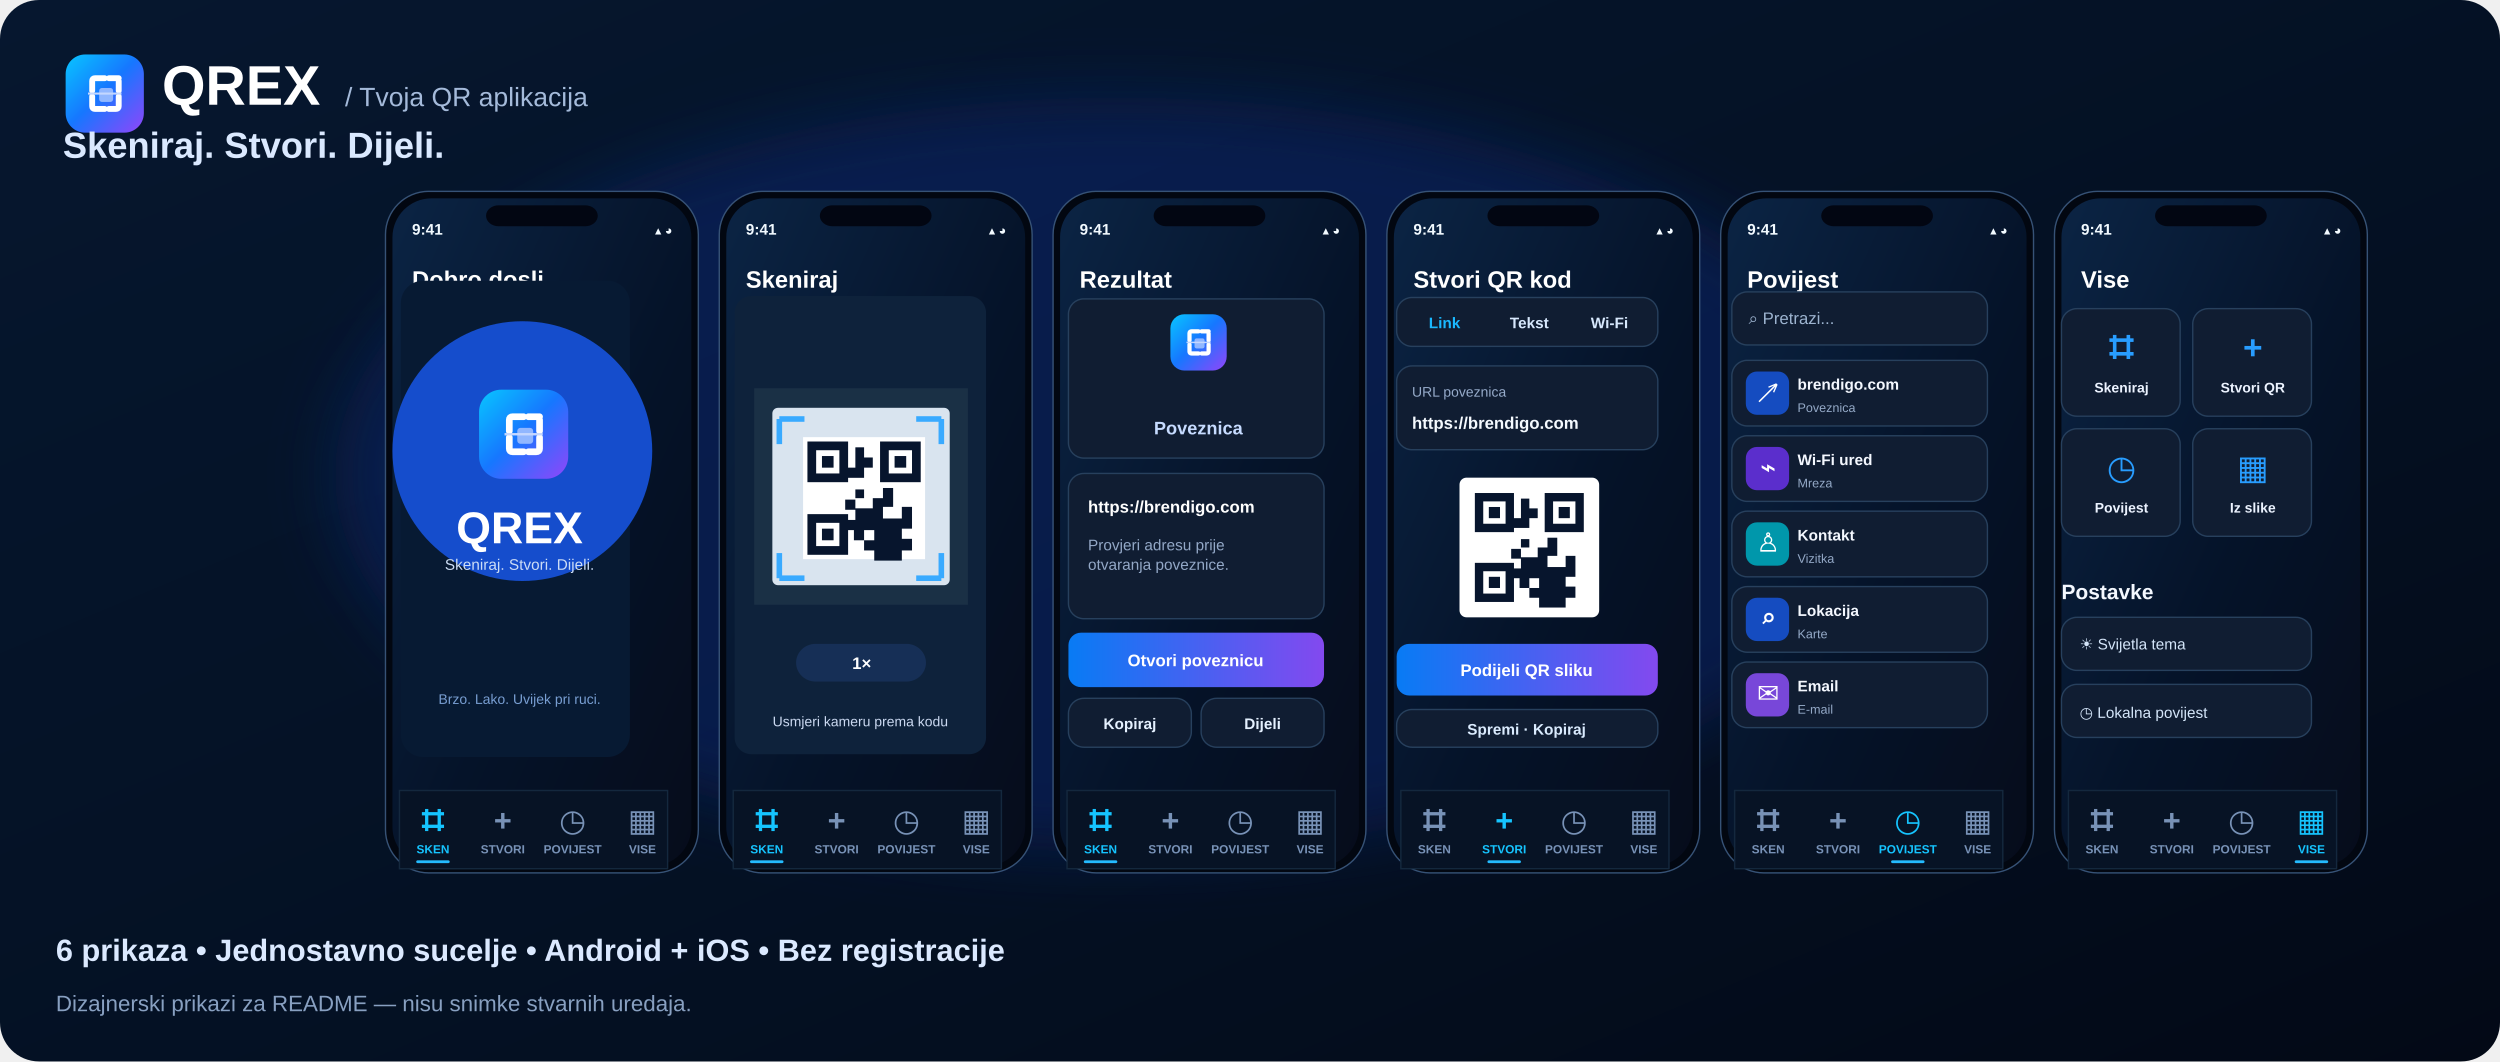
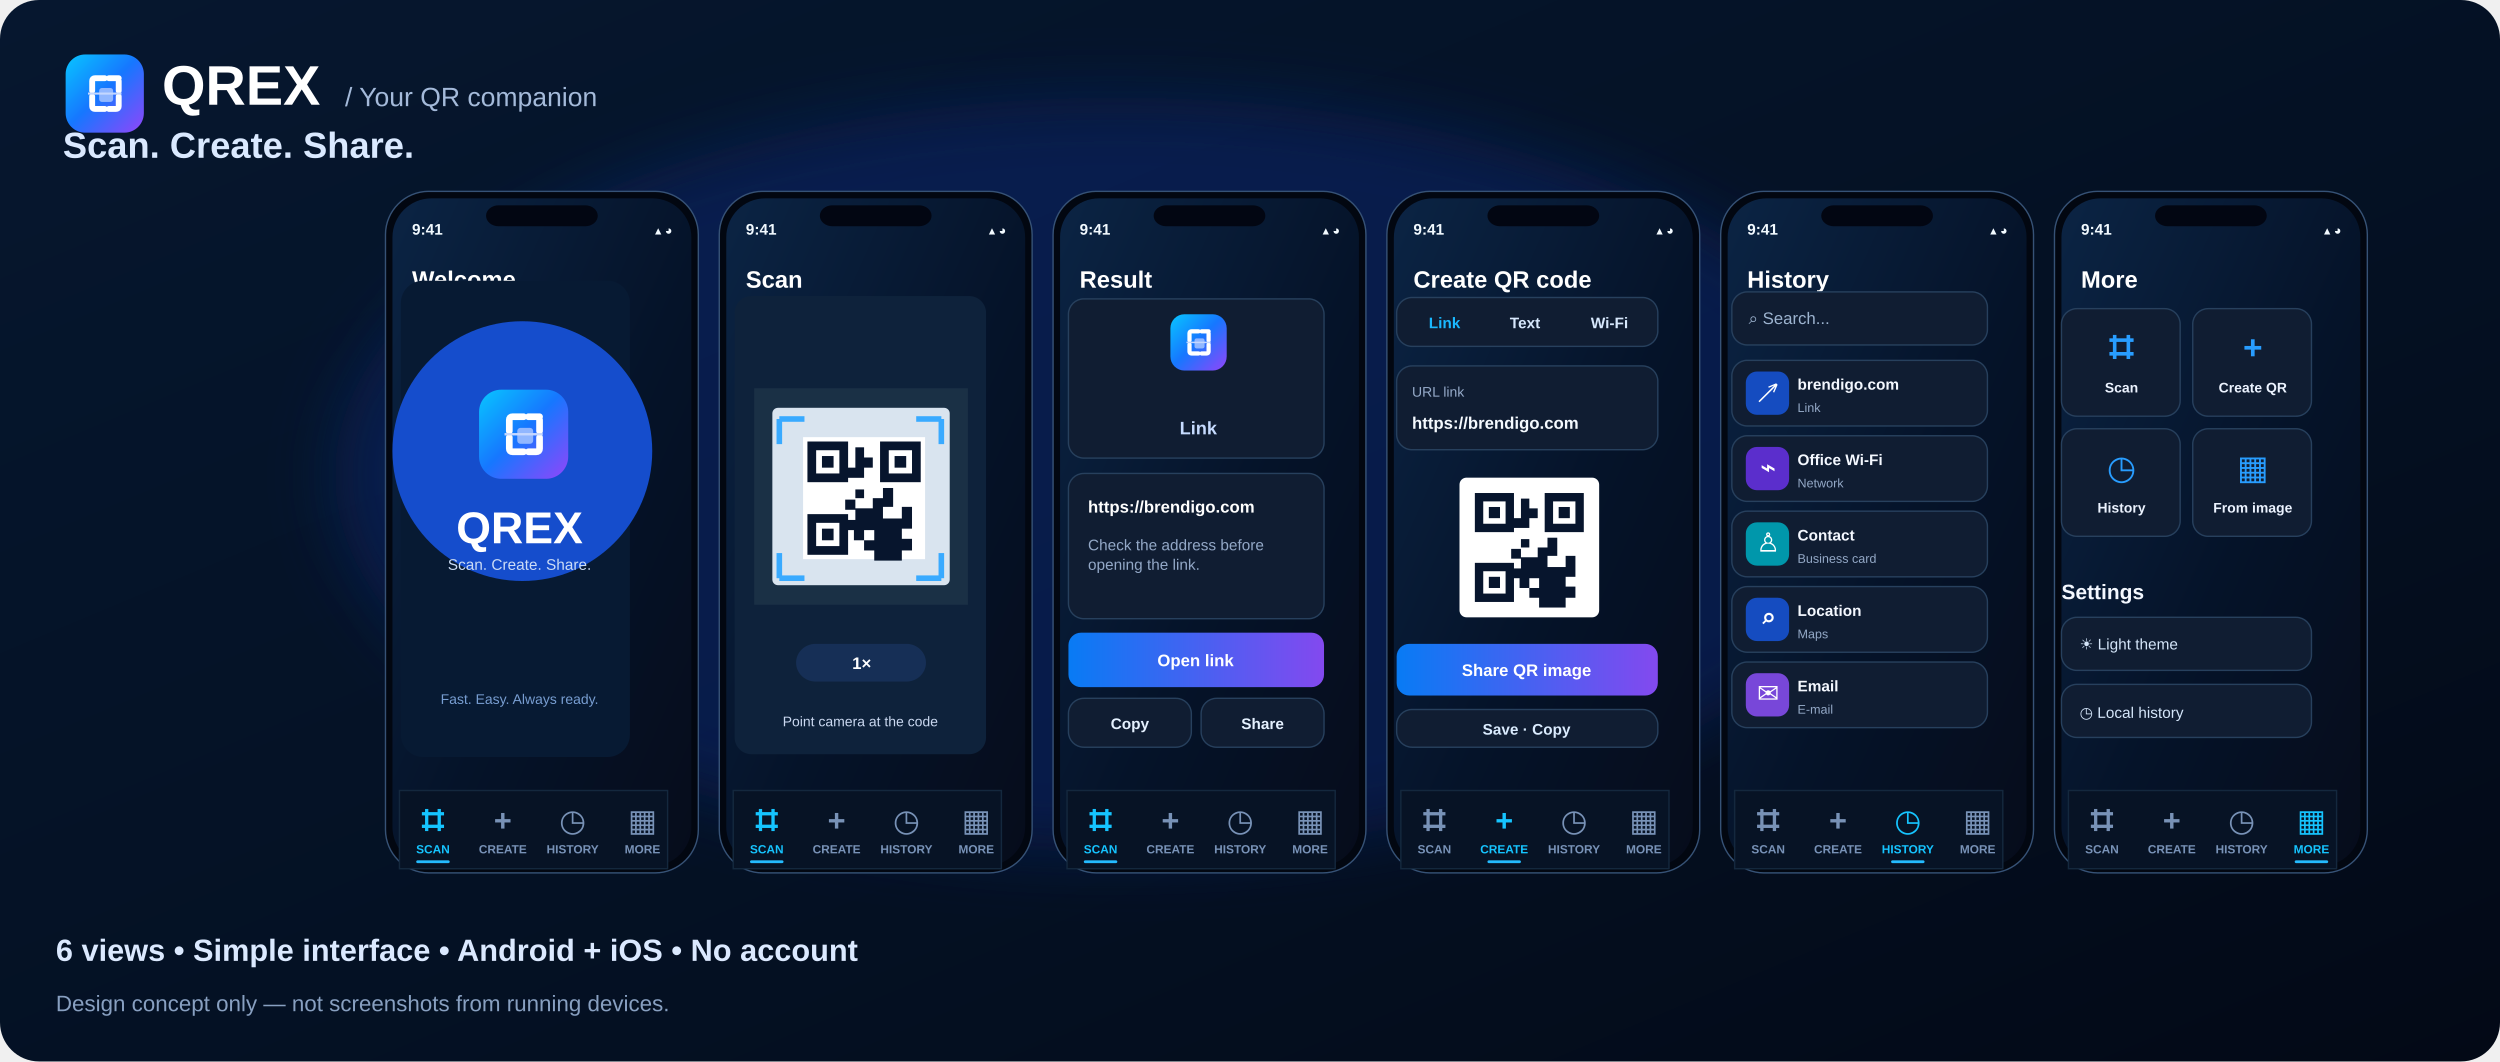
<svg xmlns="http://www.w3.org/2000/svg" width="1790" height="760" viewBox="0 0 1790 760" role="img" aria-label="QREX visual concept">
  <defs>
    <linearGradient id="bg" x2="1" y2="1">
      <stop stop-color="#06172F" />
      <stop offset=".62" stop-color="#041022" />
      <stop offset="1" stop-color="#030916" />
    </linearGradient>
    <linearGradient id="blue" x2="1" y2="1">
      <stop stop-color="#08C6FF" />
      <stop offset=".48" stop-color="#1677FF" />
      <stop offset="1" stop-color="#9145FA" />
    </linearGradient>
    <linearGradient id="screen" x2="1" y2="1">
      <stop stop-color="#0B2444" />
      <stop offset=".55" stop-color="#051329" />
      <stop offset="1" stop-color="#060C1B" />
    </linearGradient>
    <linearGradient id="button" x2="1">
      <stop stop-color="#087BF4" />
      <stop offset="1" stop-color="#8349EF" />
    </linearGradient>
    <filter id="glow">
      <feGaussianBlur stdDeviation="24" />
    </filter>
    <g id="symbol">
      <rect width="56" height="56" rx="14" fill="url(#blue)" />
      <path d="M19 26v-7q0-2 2-2h7 M38 17h-7 M38 26v-7 M19 30v7q0 2 2 2h7 M38 30v7q0 2-2 2h-5" fill="none" stroke="white" stroke-width="4.2" stroke-linecap="round" stroke-linejoin="round" />
      <rect x="24" y="24" width="10" height="10" rx="2" fill="#91B7FF" />
      <path d="M16 28h24" stroke="#C4D7FF" stroke-width="1.5" />
    </g>
    <g id="qr" fill="#07152D">
      <rect width="84" height="84" fill="#fff" />
      <path d="M6 6h22v22H6z M56 6h22v22H56z M6 56h22v22H6z" fill="none" stroke="#07152D" stroke-width="6" />
      <rect x="13" y="13" width="8" height="8" />
      <rect x="63" y="13" width="8" height="8" />
      <rect x="13" y="63" width="8" height="8" />
      <path d="M36 7h6v7h6v7h-6v7h-6v8h6v6h-6v7h12v-7h7v-7h7v13h-7v8h13v-8h7v15h-7v7h7v8h-7v7H49v-7h-7v-7h7v-7h-7v7h-7v-7h-6v-7h7v-7h-7v-7h7V28h-7v-7h7z" />
    </g>
  </defs>
  <rect x="0" y="0" width="1790" height="760" rx="28" fill="url(#bg)" stroke="none" />
  <ellipse cx="800" cy="340" rx="560" ry="270" fill="#0A2A83" opacity=".4" filter="url(#glow)" />
  <g transform="translate(47 39)">
    <use href="#symbol" />
  </g>
  <text x="116" y="75" font-family="Arial,Helvetica,sans-serif" font-weight="900" font-size="40" fill="#FFFFFF">QREX</text>
-   <text x="247" y="76" font-family="Arial,Helvetica,sans-serif" font-weight="500" font-size="19" fill="#A4BADA">/  Tvoja QR aplikacija</text>
-   <text x="45" y="113" font-family="Arial,Helvetica,sans-serif" font-weight="650" font-size="26" fill="#DAE9FF">Skeniraj. Stvori. Dijeli.</text>
+   <text x="247" y="76" font-family="Arial,Helvetica,sans-serif" font-weight="500" font-size="19" fill="#A4BADA">/  Your QR companion</text>
+   <text x="45" y="113" font-family="Arial,Helvetica,sans-serif" font-weight="650" font-size="26" fill="#DAE9FF">Scan. Create. Share.</text>
  <rect x="276" y="137" width="224" height="488" rx="31" fill="#020711" stroke="#365276" />
  <rect x="281" y="142" width="214" height="478" rx="28" fill="url(#screen)" stroke="none" />
  <rect x="348" y="147" width="80" height="15" rx="9" fill="#020612" stroke="none" />
  <text x="295" y="168" font-family="Arial,Helvetica,sans-serif" font-weight="700" font-size="11" fill="#F2FAFF">9:41</text>
  <text x="469" y="168" font-family="Arial,Helvetica,sans-serif" font-weight="600" font-size="9" fill="#F2FAFF">▴ ◕</text>
-   <text x="295" y="206" font-family="Arial,Helvetica,sans-serif" font-weight="800" font-size="17" fill="#FFFFFF">Dobro dosli</text>
+   <text x="295" y="206" font-family="Arial,Helvetica,sans-serif" font-weight="800" font-size="17" fill="#FFFFFF">Welcome</text>
  <rect x="287" y="201" width="164" height="341" rx="16" fill="#071A33" stroke="none" />
  <circle cx="374" cy="323" r="93" fill="#154DCC" />
  <g transform="translate(343 279) scale(1.14)">
    <use href="#symbol" />
  </g>
  <text x="372" y="389" font-family="Arial,Helvetica,sans-serif" font-weight="900" font-size="32" fill="#FFFFFF" text-anchor="middle">QREX</text>
-   <text x="372" y="408" font-family="Arial,Helvetica,sans-serif" font-weight="500" font-size="11" fill="#CCDDF6" text-anchor="middle">Skeniraj. Stvori. Dijeli.</text>
-   <text x="372" y="504" font-family="Arial,Helvetica,sans-serif" font-weight="500" font-size="10" fill="#789ED2" text-anchor="middle">Brzo. Lako. Uvijek pri ruci.</text>
+   <text x="372" y="408" font-family="Arial,Helvetica,sans-serif" font-weight="500" font-size="11" fill="#CCDDF6" text-anchor="middle">Scan. Create. Share.</text>
+   <text x="372" y="504" font-family="Arial,Helvetica,sans-serif" font-weight="500" font-size="10" fill="#789ED2" text-anchor="middle">Fast. Easy. Always ready.</text>
  <rect x="286" y="566" width="192" height="56" rx="0" fill="#071325" stroke="#14283E" />
  <text x="310" y="595" font-family="Arial,Helvetica,sans-serif" font-weight="600" font-size="22" fill="#15C4FF" text-anchor="middle">⌗</text>
-   <text x="310" y="611" font-family="Arial,Helvetica,sans-serif" font-weight="600" font-size="8.5" fill="#15C4FF" text-anchor="middle">SKEN</text>
+   <text x="310" y="611" font-family="Arial,Helvetica,sans-serif" font-weight="600" font-size="8.5" fill="#15C4FF" text-anchor="middle">SCAN</text>
  <rect x="298" y="616" width="24" height="2" rx="1" fill="#24BBFF" stroke="none" />
  <text x="360" y="595" font-family="Arial,Helvetica,sans-serif" font-weight="600" font-size="22" fill="#7892B7" text-anchor="middle">+</text>
-   <text x="360" y="611" font-family="Arial,Helvetica,sans-serif" font-weight="600" font-size="8.5" fill="#7892B7" text-anchor="middle">STVORI</text>
+   <text x="360" y="611" font-family="Arial,Helvetica,sans-serif" font-weight="600" font-size="8.5" fill="#7892B7" text-anchor="middle">CREATE</text>
  <text x="410" y="595" font-family="Arial,Helvetica,sans-serif" font-weight="600" font-size="22" fill="#7892B7" text-anchor="middle">◷</text>
-   <text x="410" y="611" font-family="Arial,Helvetica,sans-serif" font-weight="600" font-size="8.5" fill="#7892B7" text-anchor="middle">POVIJEST</text>
+   <text x="410" y="611" font-family="Arial,Helvetica,sans-serif" font-weight="600" font-size="8.5" fill="#7892B7" text-anchor="middle">HISTORY</text>
  <text x="460" y="595" font-family="Arial,Helvetica,sans-serif" font-weight="600" font-size="22" fill="#7892B7" text-anchor="middle">▦</text>
-   <text x="460" y="611" font-family="Arial,Helvetica,sans-serif" font-weight="600" font-size="8.5" fill="#7892B7" text-anchor="middle">VISE</text>
+   <text x="460" y="611" font-family="Arial,Helvetica,sans-serif" font-weight="600" font-size="8.5" fill="#7892B7" text-anchor="middle">MORE</text>
  <rect x="515" y="137" width="224" height="488" rx="31" fill="#020711" stroke="#365276" />
  <rect x="520" y="142" width="214" height="478" rx="28" fill="url(#screen)" stroke="none" />
  <rect x="587" y="147" width="80" height="15" rx="9" fill="#020612" stroke="none" />
  <text x="534" y="168" font-family="Arial,Helvetica,sans-serif" font-weight="700" font-size="11" fill="#F2FAFF">9:41</text>
  <text x="708" y="168" font-family="Arial,Helvetica,sans-serif" font-weight="600" font-size="9" fill="#F2FAFF">▴ ◕</text>
-   <text x="534" y="206" font-family="Arial,Helvetica,sans-serif" font-weight="800" font-size="17" fill="#FFFFFF">Skeniraj</text>
+   <text x="534" y="206" font-family="Arial,Helvetica,sans-serif" font-weight="800" font-size="17" fill="#FFFFFF">Scan</text>
  <rect x="526" y="212" width="180" height="328" rx="12" fill="#0E223B" stroke="none" />
  <rect x="540" y="278" width="153" height="155" rx="0" fill="#1A3045" stroke="none" />
  <rect x="553" y="292" width="127" height="127" rx="4" fill="#D9E4EF" stroke="none" />
  <g transform="translate(575 313) scale(1.04)">
    <use href="#qr" />
  </g>
  <path d="M558 300h18 M558 300v18 M674 300h-18 M674 300v18 M558 414h18 M558 414v-18 M674 414h-18 M674 414v-18" stroke="#39AAFF" stroke-width="4" fill="none" />
  <rect x="570" y="461" width="93" height="27" rx="14" fill="#162F56" stroke="none" />
  <text x="617" y="479" font-family="Arial,Helvetica,sans-serif" font-weight="700" font-size="12" fill="#FFFFFF" text-anchor="middle">1×</text>
-   <text x="616" y="520" font-family="Arial,Helvetica,sans-serif" font-weight="400" font-size="10" fill="#CBD9F1" text-anchor="middle">Usmjeri kameru prema kodu</text>
+   <text x="616" y="520" font-family="Arial,Helvetica,sans-serif" font-weight="400" font-size="10" fill="#CBD9F1" text-anchor="middle">Point camera at the code</text>
  <rect x="525" y="566" width="192" height="56" rx="0" fill="#071325" stroke="#14283E" />
  <text x="549" y="595" font-family="Arial,Helvetica,sans-serif" font-weight="600" font-size="22" fill="#15C4FF" text-anchor="middle">⌗</text>
-   <text x="549" y="611" font-family="Arial,Helvetica,sans-serif" font-weight="600" font-size="8.5" fill="#15C4FF" text-anchor="middle">SKEN</text>
+   <text x="549" y="611" font-family="Arial,Helvetica,sans-serif" font-weight="600" font-size="8.5" fill="#15C4FF" text-anchor="middle">SCAN</text>
  <rect x="537" y="616" width="24" height="2" rx="1" fill="#24BBFF" stroke="none" />
  <text x="599" y="595" font-family="Arial,Helvetica,sans-serif" font-weight="600" font-size="22" fill="#7892B7" text-anchor="middle">+</text>
-   <text x="599" y="611" font-family="Arial,Helvetica,sans-serif" font-weight="600" font-size="8.5" fill="#7892B7" text-anchor="middle">STVORI</text>
+   <text x="599" y="611" font-family="Arial,Helvetica,sans-serif" font-weight="600" font-size="8.5" fill="#7892B7" text-anchor="middle">CREATE</text>
  <text x="649" y="595" font-family="Arial,Helvetica,sans-serif" font-weight="600" font-size="22" fill="#7892B7" text-anchor="middle">◷</text>
-   <text x="649" y="611" font-family="Arial,Helvetica,sans-serif" font-weight="600" font-size="8.5" fill="#7892B7" text-anchor="middle">POVIJEST</text>
+   <text x="649" y="611" font-family="Arial,Helvetica,sans-serif" font-weight="600" font-size="8.5" fill="#7892B7" text-anchor="middle">HISTORY</text>
  <text x="699" y="595" font-family="Arial,Helvetica,sans-serif" font-weight="600" font-size="22" fill="#7892B7" text-anchor="middle">▦</text>
-   <text x="699" y="611" font-family="Arial,Helvetica,sans-serif" font-weight="600" font-size="8.5" fill="#7892B7" text-anchor="middle">VISE</text>
+   <text x="699" y="611" font-family="Arial,Helvetica,sans-serif" font-weight="600" font-size="8.5" fill="#7892B7" text-anchor="middle">MORE</text>
  <rect x="754" y="137" width="224" height="488" rx="31" fill="#020711" stroke="#365276" />
  <rect x="759" y="142" width="214" height="478" rx="28" fill="url(#screen)" stroke="none" />
  <rect x="826" y="147" width="80" height="15" rx="9" fill="#020612" stroke="none" />
  <text x="773" y="168" font-family="Arial,Helvetica,sans-serif" font-weight="700" font-size="11" fill="#F2FAFF">9:41</text>
  <text x="947" y="168" font-family="Arial,Helvetica,sans-serif" font-weight="600" font-size="9" fill="#F2FAFF">▴ ◕</text>
-   <text x="773" y="206" font-family="Arial,Helvetica,sans-serif" font-weight="800" font-size="17" fill="#FFFFFF">Rezultat</text>
+   <text x="773" y="206" font-family="Arial,Helvetica,sans-serif" font-weight="800" font-size="17" fill="#FFFFFF">Result</text>
  <rect x="765" y="214" width="183" height="114" rx="11" fill="#101D32" stroke="#27405D" />
  <g transform="translate(838 225) scale(.72)">
    <use href="#symbol" />
  </g>
-   <text x="858" y="311" font-family="Arial,Helvetica,sans-serif" font-weight="600" font-size="13" fill="#C6DBFF" text-anchor="middle">Poveznica</text>
+   <text x="858" y="311" font-family="Arial,Helvetica,sans-serif" font-weight="600" font-size="13" fill="#C6DBFF" text-anchor="middle">Link</text>
  <rect x="765" y="339" width="183" height="104" rx="11" fill="#101D32" stroke="#27405D" />
  <text x="779" y="367" font-family="Arial,Helvetica,sans-serif" font-weight="650" font-size="12" fill="#FFFFFF">https://brendigo.com</text>
-   <text x="779" y="394" font-family="Arial,Helvetica,sans-serif" font-weight="400" font-size="11" fill="#93A8C7">Provjeri adresu prije</text>
-   <text x="779" y="408" font-family="Arial,Helvetica,sans-serif" font-weight="400" font-size="11" fill="#93A8C7">otvaranja poveznice.</text>
+   <text x="779" y="394" font-family="Arial,Helvetica,sans-serif" font-weight="400" font-size="11" fill="#93A8C7">Check the address before</text>
+   <text x="779" y="408" font-family="Arial,Helvetica,sans-serif" font-weight="400" font-size="11" fill="#93A8C7">opening the link.</text>
  <rect x="765" y="453" width="183" height="39" rx="9" fill="url(#button)" stroke="none" />
-   <text x="856" y="477" font-family="Arial,Helvetica,sans-serif" font-weight="700" font-size="12" fill="white" text-anchor="middle">Otvori poveznicu</text>
+   <text x="856" y="477" font-family="Arial,Helvetica,sans-serif" font-weight="700" font-size="12" fill="white" text-anchor="middle">Open link</text>
  <rect x="765" y="500" width="88" height="35" rx="11" fill="#101D32" stroke="#27405D" />
  <rect x="860" y="500" width="88" height="35" rx="11" fill="#101D32" stroke="#27405D" />
-   <text x="809" y="522" font-family="Arial,Helvetica,sans-serif" font-weight="600" font-size="11" fill="#E5F1FF" text-anchor="middle">Kopiraj</text>
-   <text x="904" y="522" font-family="Arial,Helvetica,sans-serif" font-weight="600" font-size="11" fill="#E5F1FF" text-anchor="middle">Dijeli</text>
+   <text x="809" y="522" font-family="Arial,Helvetica,sans-serif" font-weight="600" font-size="11" fill="#E5F1FF" text-anchor="middle">Copy</text>
+   <text x="904" y="522" font-family="Arial,Helvetica,sans-serif" font-weight="600" font-size="11" fill="#E5F1FF" text-anchor="middle">Share</text>
  <rect x="764" y="566" width="192" height="56" rx="0" fill="#071325" stroke="#14283E" />
  <text x="788" y="595" font-family="Arial,Helvetica,sans-serif" font-weight="600" font-size="22" fill="#15C4FF" text-anchor="middle">⌗</text>
-   <text x="788" y="611" font-family="Arial,Helvetica,sans-serif" font-weight="600" font-size="8.5" fill="#15C4FF" text-anchor="middle">SKEN</text>
+   <text x="788" y="611" font-family="Arial,Helvetica,sans-serif" font-weight="600" font-size="8.5" fill="#15C4FF" text-anchor="middle">SCAN</text>
  <rect x="776" y="616" width="24" height="2" rx="1" fill="#24BBFF" stroke="none" />
  <text x="838" y="595" font-family="Arial,Helvetica,sans-serif" font-weight="600" font-size="22" fill="#7892B7" text-anchor="middle">+</text>
-   <text x="838" y="611" font-family="Arial,Helvetica,sans-serif" font-weight="600" font-size="8.5" fill="#7892B7" text-anchor="middle">STVORI</text>
+   <text x="838" y="611" font-family="Arial,Helvetica,sans-serif" font-weight="600" font-size="8.5" fill="#7892B7" text-anchor="middle">CREATE</text>
  <text x="888" y="595" font-family="Arial,Helvetica,sans-serif" font-weight="600" font-size="22" fill="#7892B7" text-anchor="middle">◷</text>
-   <text x="888" y="611" font-family="Arial,Helvetica,sans-serif" font-weight="600" font-size="8.5" fill="#7892B7" text-anchor="middle">POVIJEST</text>
+   <text x="888" y="611" font-family="Arial,Helvetica,sans-serif" font-weight="600" font-size="8.5" fill="#7892B7" text-anchor="middle">HISTORY</text>
  <text x="938" y="595" font-family="Arial,Helvetica,sans-serif" font-weight="600" font-size="22" fill="#7892B7" text-anchor="middle">▦</text>
-   <text x="938" y="611" font-family="Arial,Helvetica,sans-serif" font-weight="600" font-size="8.5" fill="#7892B7" text-anchor="middle">VISE</text>
+   <text x="938" y="611" font-family="Arial,Helvetica,sans-serif" font-weight="600" font-size="8.5" fill="#7892B7" text-anchor="middle">MORE</text>
  <rect x="993" y="137" width="224" height="488" rx="31" fill="#020711" stroke="#365276" />
  <rect x="998" y="142" width="214" height="478" rx="28" fill="url(#screen)" stroke="none" />
  <rect x="1065" y="147" width="80" height="15" rx="9" fill="#020612" stroke="none" />
  <text x="1012" y="168" font-family="Arial,Helvetica,sans-serif" font-weight="700" font-size="11" fill="#F2FAFF">9:41</text>
  <text x="1186" y="168" font-family="Arial,Helvetica,sans-serif" font-weight="600" font-size="9" fill="#F2FAFF">▴ ◕</text>
-   <text x="1012" y="206" font-family="Arial,Helvetica,sans-serif" font-weight="800" font-size="17" fill="#FFFFFF">Stvori QR kod</text>
+   <text x="1012" y="206" font-family="Arial,Helvetica,sans-serif" font-weight="800" font-size="17" fill="#FFFFFF">Create QR code</text>
  <rect x="1000" y="213" width="187" height="35" rx="11" fill="#101D32" stroke="#27405D" />
  <text x="1023" y="235" font-family="Arial,Helvetica,sans-serif" font-weight="600" font-size="11" fill="#1AB8FF">Link</text>
-   <text x="1081" y="235" font-family="Arial,Helvetica,sans-serif" font-weight="600" font-size="11" fill="#D7E8FD">Tekst</text>
+   <text x="1081" y="235" font-family="Arial,Helvetica,sans-serif" font-weight="600" font-size="11" fill="#D7E8FD">Text</text>
  <text x="1139" y="235" font-family="Arial,Helvetica,sans-serif" font-weight="600" font-size="11" fill="#D7E8FD">Wi-Fi</text>
  <rect x="1000" y="262" width="187" height="60" rx="11" fill="#101D32" stroke="#27405D" />
-   <text x="1011" y="284" font-family="Arial,Helvetica,sans-serif" font-weight="500" font-size="10" fill="#96ABCA">URL poveznica</text>
+   <text x="1011" y="284" font-family="Arial,Helvetica,sans-serif" font-weight="500" font-size="10" fill="#96ABCA">URL link</text>
  <text x="1011" y="307" font-family="Arial,Helvetica,sans-serif" font-weight="600" font-size="12" fill="#F5FAFF">https://brendigo.com</text>
  <rect x="1045" y="342" width="100" height="100" rx="5" fill="#FFFFFF" stroke="none" />
  <g transform="translate(1053 350)">
    <use href="#qr" />
  </g>
  <rect x="1000" y="461" width="187" height="37" rx="9" fill="url(#button)" stroke="none" />
-   <text x="1093" y="484" font-family="Arial,Helvetica,sans-serif" font-weight="700" font-size="12" fill="white" text-anchor="middle">Podijeli QR sliku</text>
+   <text x="1093" y="484" font-family="Arial,Helvetica,sans-serif" font-weight="700" font-size="12" fill="white" text-anchor="middle">Share QR image</text>
  <rect x="1000" y="508" width="187" height="27" rx="11" fill="#101D32" stroke="#27405D" />
-   <text x="1093" y="526" font-family="Arial,Helvetica,sans-serif" font-weight="600" font-size="11" fill="#DAEBFE" text-anchor="middle">Spremi  ·  Kopiraj</text>
+   <text x="1093" y="526" font-family="Arial,Helvetica,sans-serif" font-weight="600" font-size="11" fill="#DAEBFE" text-anchor="middle">Save  ·  Copy</text>
  <rect x="1003" y="566" width="192" height="56" rx="0" fill="#071325" stroke="#14283E" />
  <text x="1027" y="595" font-family="Arial,Helvetica,sans-serif" font-weight="600" font-size="22" fill="#7892B7" text-anchor="middle">⌗</text>
-   <text x="1027" y="611" font-family="Arial,Helvetica,sans-serif" font-weight="600" font-size="8.5" fill="#7892B7" text-anchor="middle">SKEN</text>
+   <text x="1027" y="611" font-family="Arial,Helvetica,sans-serif" font-weight="600" font-size="8.5" fill="#7892B7" text-anchor="middle">SCAN</text>
  <text x="1077" y="595" font-family="Arial,Helvetica,sans-serif" font-weight="600" font-size="22" fill="#15C4FF" text-anchor="middle">+</text>
-   <text x="1077" y="611" font-family="Arial,Helvetica,sans-serif" font-weight="600" font-size="8.5" fill="#15C4FF" text-anchor="middle">STVORI</text>
+   <text x="1077" y="611" font-family="Arial,Helvetica,sans-serif" font-weight="600" font-size="8.5" fill="#15C4FF" text-anchor="middle">CREATE</text>
  <rect x="1065" y="616" width="24" height="2" rx="1" fill="#24BBFF" stroke="none" />
  <text x="1127" y="595" font-family="Arial,Helvetica,sans-serif" font-weight="600" font-size="22" fill="#7892B7" text-anchor="middle">◷</text>
-   <text x="1127" y="611" font-family="Arial,Helvetica,sans-serif" font-weight="600" font-size="8.5" fill="#7892B7" text-anchor="middle">POVIJEST</text>
+   <text x="1127" y="611" font-family="Arial,Helvetica,sans-serif" font-weight="600" font-size="8.5" fill="#7892B7" text-anchor="middle">HISTORY</text>
  <text x="1177" y="595" font-family="Arial,Helvetica,sans-serif" font-weight="600" font-size="22" fill="#7892B7" text-anchor="middle">▦</text>
-   <text x="1177" y="611" font-family="Arial,Helvetica,sans-serif" font-weight="600" font-size="8.5" fill="#7892B7" text-anchor="middle">VISE</text>
+   <text x="1177" y="611" font-family="Arial,Helvetica,sans-serif" font-weight="600" font-size="8.5" fill="#7892B7" text-anchor="middle">MORE</text>
  <rect x="1232" y="137" width="224" height="488" rx="31" fill="#020711" stroke="#365276" />
  <rect x="1237" y="142" width="214" height="478" rx="28" fill="url(#screen)" stroke="none" />
  <rect x="1304" y="147" width="80" height="15" rx="9" fill="#020612" stroke="none" />
  <text x="1251" y="168" font-family="Arial,Helvetica,sans-serif" font-weight="700" font-size="11" fill="#F2FAFF">9:41</text>
  <text x="1425" y="168" font-family="Arial,Helvetica,sans-serif" font-weight="600" font-size="9" fill="#F2FAFF">▴ ◕</text>
-   <text x="1251" y="206" font-family="Arial,Helvetica,sans-serif" font-weight="800" font-size="17" fill="#FFFFFF">Povijest</text>
+   <text x="1251" y="206" font-family="Arial,Helvetica,sans-serif" font-weight="800" font-size="17" fill="#FFFFFF">History</text>
  <rect x="1240" y="209" width="183" height="38" rx="11" fill="#101D32" stroke="#27405D" />
-   <text x="1252" y="232" font-family="Arial,Helvetica,sans-serif" font-weight="500" font-size="12" fill="#9DB4D0">⌕  Pretrazi...</text>
+   <text x="1252" y="232" font-family="Arial,Helvetica,sans-serif" font-weight="500" font-size="12" fill="#9DB4D0">⌕  Search...</text>
  <rect x="1240" y="258" width="183" height="47" rx="11" fill="#101D32" stroke="#27405D" />
  <rect x="1250" y="266" width="31" height="31" rx="8" fill="#154CC0" stroke="none" />
  <text x="1266" y="287" font-family="Arial,Helvetica,sans-serif" font-weight="600" font-size="19" fill="#FFFFFF" text-anchor="middle">↗</text>
  <text x="1287" y="279" font-family="Arial,Helvetica,sans-serif" font-weight="700" font-size="11" fill="#F4F8FF">brendigo.com</text>
-   <text x="1287" y="295" font-family="Arial,Helvetica,sans-serif" font-weight="500" font-size="9" fill="#94A9C7">Poveznica</text>
+   <text x="1287" y="295" font-family="Arial,Helvetica,sans-serif" font-weight="500" font-size="9" fill="#94A9C7">Link</text>
  <rect x="1240" y="312" width="183" height="47" rx="11" fill="#101D32" stroke="#27405D" />
  <rect x="1250" y="320" width="31" height="31" rx="8" fill="#5B2ECC" stroke="none" />
  <text x="1266" y="341" font-family="Arial,Helvetica,sans-serif" font-weight="600" font-size="19" fill="#FFFFFF" text-anchor="middle">⌁</text>
-   <text x="1287" y="333" font-family="Arial,Helvetica,sans-serif" font-weight="700" font-size="11" fill="#F4F8FF">Wi-Fi ured</text>
-   <text x="1287" y="349" font-family="Arial,Helvetica,sans-serif" font-weight="500" font-size="9" fill="#94A9C7">Mreza</text>
+   <text x="1287" y="333" font-family="Arial,Helvetica,sans-serif" font-weight="700" font-size="11" fill="#F4F8FF">Office Wi-Fi</text>
+   <text x="1287" y="349" font-family="Arial,Helvetica,sans-serif" font-weight="500" font-size="9" fill="#94A9C7">Network</text>
  <rect x="1240" y="366" width="183" height="47" rx="11" fill="#101D32" stroke="#27405D" />
  <rect x="1250" y="374" width="31" height="31" rx="8" fill="#0097AB" stroke="none" />
  <text x="1266" y="395" font-family="Arial,Helvetica,sans-serif" font-weight="600" font-size="19" fill="#FFFFFF" text-anchor="middle">♙</text>
-   <text x="1287" y="387" font-family="Arial,Helvetica,sans-serif" font-weight="700" font-size="11" fill="#F4F8FF">Kontakt</text>
-   <text x="1287" y="403" font-family="Arial,Helvetica,sans-serif" font-weight="500" font-size="9" fill="#94A9C7">Vizitka</text>
+   <text x="1287" y="387" font-family="Arial,Helvetica,sans-serif" font-weight="700" font-size="11" fill="#F4F8FF">Contact</text>
+   <text x="1287" y="403" font-family="Arial,Helvetica,sans-serif" font-weight="500" font-size="9" fill="#94A9C7">Business card</text>
  <rect x="1240" y="420" width="183" height="47" rx="11" fill="#101D32" stroke="#27405D" />
  <rect x="1250" y="428" width="31" height="31" rx="8" fill="#154CC0" stroke="none" />
  <text x="1266" y="449" font-family="Arial,Helvetica,sans-serif" font-weight="600" font-size="19" fill="#FFFFFF" text-anchor="middle">⌕</text>
-   <text x="1287" y="441" font-family="Arial,Helvetica,sans-serif" font-weight="700" font-size="11" fill="#F4F8FF">Lokacija</text>
-   <text x="1287" y="457" font-family="Arial,Helvetica,sans-serif" font-weight="500" font-size="9" fill="#94A9C7">Karte</text>
+   <text x="1287" y="441" font-family="Arial,Helvetica,sans-serif" font-weight="700" font-size="11" fill="#F4F8FF">Location</text>
+   <text x="1287" y="457" font-family="Arial,Helvetica,sans-serif" font-weight="500" font-size="9" fill="#94A9C7">Maps</text>
  <rect x="1240" y="474" width="183" height="47" rx="11" fill="#101D32" stroke="#27405D" />
  <rect x="1250" y="482" width="31" height="31" rx="8" fill="#7847D9" stroke="none" />
  <text x="1266" y="503" font-family="Arial,Helvetica,sans-serif" font-weight="600" font-size="19" fill="#FFFFFF" text-anchor="middle">✉</text>
  <text x="1287" y="495" font-family="Arial,Helvetica,sans-serif" font-weight="700" font-size="11" fill="#F4F8FF">Email</text>
  <text x="1287" y="511" font-family="Arial,Helvetica,sans-serif" font-weight="500" font-size="9" fill="#94A9C7">E-mail</text>
  <rect x="1242" y="566" width="192" height="56" rx="0" fill="#071325" stroke="#14283E" />
  <text x="1266" y="595" font-family="Arial,Helvetica,sans-serif" font-weight="600" font-size="22" fill="#7892B7" text-anchor="middle">⌗</text>
-   <text x="1266" y="611" font-family="Arial,Helvetica,sans-serif" font-weight="600" font-size="8.5" fill="#7892B7" text-anchor="middle">SKEN</text>
+   <text x="1266" y="611" font-family="Arial,Helvetica,sans-serif" font-weight="600" font-size="8.5" fill="#7892B7" text-anchor="middle">SCAN</text>
  <text x="1316" y="595" font-family="Arial,Helvetica,sans-serif" font-weight="600" font-size="22" fill="#7892B7" text-anchor="middle">+</text>
-   <text x="1316" y="611" font-family="Arial,Helvetica,sans-serif" font-weight="600" font-size="8.5" fill="#7892B7" text-anchor="middle">STVORI</text>
+   <text x="1316" y="611" font-family="Arial,Helvetica,sans-serif" font-weight="600" font-size="8.5" fill="#7892B7" text-anchor="middle">CREATE</text>
  <text x="1366" y="595" font-family="Arial,Helvetica,sans-serif" font-weight="600" font-size="22" fill="#15C4FF" text-anchor="middle">◷</text>
-   <text x="1366" y="611" font-family="Arial,Helvetica,sans-serif" font-weight="600" font-size="8.5" fill="#15C4FF" text-anchor="middle">POVIJEST</text>
+   <text x="1366" y="611" font-family="Arial,Helvetica,sans-serif" font-weight="600" font-size="8.5" fill="#15C4FF" text-anchor="middle">HISTORY</text>
  <rect x="1354" y="616" width="24" height="2" rx="1" fill="#24BBFF" stroke="none" />
  <text x="1416" y="595" font-family="Arial,Helvetica,sans-serif" font-weight="600" font-size="22" fill="#7892B7" text-anchor="middle">▦</text>
-   <text x="1416" y="611" font-family="Arial,Helvetica,sans-serif" font-weight="600" font-size="8.5" fill="#7892B7" text-anchor="middle">VISE</text>
+   <text x="1416" y="611" font-family="Arial,Helvetica,sans-serif" font-weight="600" font-size="8.5" fill="#7892B7" text-anchor="middle">MORE</text>
  <rect x="1471" y="137" width="224" height="488" rx="31" fill="#020711" stroke="#365276" />
  <rect x="1476" y="142" width="214" height="478" rx="28" fill="url(#screen)" stroke="none" />
  <rect x="1543" y="147" width="80" height="15" rx="9" fill="#020612" stroke="none" />
  <text x="1490" y="168" font-family="Arial,Helvetica,sans-serif" font-weight="700" font-size="11" fill="#F2FAFF">9:41</text>
  <text x="1664" y="168" font-family="Arial,Helvetica,sans-serif" font-weight="600" font-size="9" fill="#F2FAFF">▴ ◕</text>
-   <text x="1490" y="206" font-family="Arial,Helvetica,sans-serif" font-weight="800" font-size="17" fill="#FFFFFF">Vise</text>
+   <text x="1490" y="206" font-family="Arial,Helvetica,sans-serif" font-weight="800" font-size="17" fill="#FFFFFF">More</text>
  <rect x="1476" y="221" width="85" height="77" rx="11" fill="#101D32" stroke="#27405D" />
  <text x="1519" y="257" font-family="Arial,Helvetica,sans-serif" font-weight="700" font-size="24" fill="#289DFF" text-anchor="middle">⌗</text>
-   <text x="1519" y="281" font-family="Arial,Helvetica,sans-serif" font-weight="600" font-size="10" fill="#ECF3FF" text-anchor="middle">Skeniraj</text>
+   <text x="1519" y="281" font-family="Arial,Helvetica,sans-serif" font-weight="600" font-size="10" fill="#ECF3FF" text-anchor="middle">Scan</text>
  <rect x="1570" y="221" width="85" height="77" rx="11" fill="#101D32" stroke="#27405D" />
  <text x="1613" y="257" font-family="Arial,Helvetica,sans-serif" font-weight="700" font-size="24" fill="#289DFF" text-anchor="middle">+</text>
-   <text x="1613" y="281" font-family="Arial,Helvetica,sans-serif" font-weight="600" font-size="10" fill="#ECF3FF" text-anchor="middle">Stvori QR</text>
+   <text x="1613" y="281" font-family="Arial,Helvetica,sans-serif" font-weight="600" font-size="10" fill="#ECF3FF" text-anchor="middle">Create QR</text>
  <rect x="1476" y="307" width="85" height="77" rx="11" fill="#101D32" stroke="#27405D" />
  <text x="1519" y="343" font-family="Arial,Helvetica,sans-serif" font-weight="700" font-size="24" fill="#289DFF" text-anchor="middle">◷</text>
-   <text x="1519" y="367" font-family="Arial,Helvetica,sans-serif" font-weight="600" font-size="10" fill="#ECF3FF" text-anchor="middle">Povijest</text>
+   <text x="1519" y="367" font-family="Arial,Helvetica,sans-serif" font-weight="600" font-size="10" fill="#ECF3FF" text-anchor="middle">History</text>
  <rect x="1570" y="307" width="85" height="77" rx="11" fill="#101D32" stroke="#27405D" />
  <text x="1613" y="343" font-family="Arial,Helvetica,sans-serif" font-weight="700" font-size="24" fill="#289DFF" text-anchor="middle">▦</text>
-   <text x="1613" y="367" font-family="Arial,Helvetica,sans-serif" font-weight="600" font-size="10" fill="#ECF3FF" text-anchor="middle">Iz slike</text>
-   <text x="1476" y="429" font-family="Arial,Helvetica,sans-serif" font-weight="800" font-size="15" fill="#F4F8FF">Postavke</text>
+   <text x="1613" y="367" font-family="Arial,Helvetica,sans-serif" font-weight="600" font-size="10" fill="#ECF3FF" text-anchor="middle">From image</text>
+   <text x="1476" y="429" font-family="Arial,Helvetica,sans-serif" font-weight="800" font-size="15" fill="#F4F8FF">Settings</text>
  <rect x="1476" y="442" width="179" height="38" rx="11" fill="#101D32" stroke="#27405D" />
-   <text x="1489" y="465" font-family="Arial,Helvetica,sans-serif" font-weight="500" font-size="11" fill="#D5E6FA">☀  Svijetla tema</text>
+   <text x="1489" y="465" font-family="Arial,Helvetica,sans-serif" font-weight="500" font-size="11" fill="#D5E6FA">☀  Light theme</text>
  <rect x="1476" y="490" width="179" height="38" rx="11" fill="#101D32" stroke="#27405D" />
-   <text x="1489" y="514" font-family="Arial,Helvetica,sans-serif" font-weight="500" font-size="11" fill="#D5E6FA">◷  Lokalna povijest</text>
+   <text x="1489" y="514" font-family="Arial,Helvetica,sans-serif" font-weight="500" font-size="11" fill="#D5E6FA">◷  Local history</text>
  <rect x="1481" y="566" width="192" height="56" rx="0" fill="#071325" stroke="#14283E" />
  <text x="1505" y="595" font-family="Arial,Helvetica,sans-serif" font-weight="600" font-size="22" fill="#7892B7" text-anchor="middle">⌗</text>
-   <text x="1505" y="611" font-family="Arial,Helvetica,sans-serif" font-weight="600" font-size="8.5" fill="#7892B7" text-anchor="middle">SKEN</text>
+   <text x="1505" y="611" font-family="Arial,Helvetica,sans-serif" font-weight="600" font-size="8.5" fill="#7892B7" text-anchor="middle">SCAN</text>
  <text x="1555" y="595" font-family="Arial,Helvetica,sans-serif" font-weight="600" font-size="22" fill="#7892B7" text-anchor="middle">+</text>
-   <text x="1555" y="611" font-family="Arial,Helvetica,sans-serif" font-weight="600" font-size="8.5" fill="#7892B7" text-anchor="middle">STVORI</text>
+   <text x="1555" y="611" font-family="Arial,Helvetica,sans-serif" font-weight="600" font-size="8.5" fill="#7892B7" text-anchor="middle">CREATE</text>
  <text x="1605" y="595" font-family="Arial,Helvetica,sans-serif" font-weight="600" font-size="22" fill="#7892B7" text-anchor="middle">◷</text>
-   <text x="1605" y="611" font-family="Arial,Helvetica,sans-serif" font-weight="600" font-size="8.5" fill="#7892B7" text-anchor="middle">POVIJEST</text>
+   <text x="1605" y="611" font-family="Arial,Helvetica,sans-serif" font-weight="600" font-size="8.5" fill="#7892B7" text-anchor="middle">HISTORY</text>
  <text x="1655" y="595" font-family="Arial,Helvetica,sans-serif" font-weight="600" font-size="22" fill="#15C4FF" text-anchor="middle">▦</text>
-   <text x="1655" y="611" font-family="Arial,Helvetica,sans-serif" font-weight="600" font-size="8.5" fill="#15C4FF" text-anchor="middle">VISE</text>
+   <text x="1655" y="611" font-family="Arial,Helvetica,sans-serif" font-weight="600" font-size="8.5" fill="#15C4FF" text-anchor="middle">MORE</text>
  <rect x="1643" y="616" width="24" height="2" rx="1" fill="#24BBFF" stroke="none" />
-   <text x="40" y="688" font-family="Arial,Helvetica,sans-serif" font-weight="700" font-size="22" fill="#DBE9FF">6 prikaza • Jednostavno sucelje • Android + iOS • Bez registracije</text>
-   <text x="40" y="724" font-family="Arial,Helvetica,sans-serif" font-weight="500" font-size="16" fill="#88A0C1">Dizajnerski prikazi za README — nisu snimke stvarnih uredaja.</text>
+   <text x="40" y="688" font-family="Arial,Helvetica,sans-serif" font-weight="700" font-size="22" fill="#DBE9FF">6 views • Simple interface • Android + iOS • No account</text>
+   <text x="40" y="724" font-family="Arial,Helvetica,sans-serif" font-weight="500" font-size="16" fill="#88A0C1">Design concept only — not screenshots from running devices.</text>
</svg>
